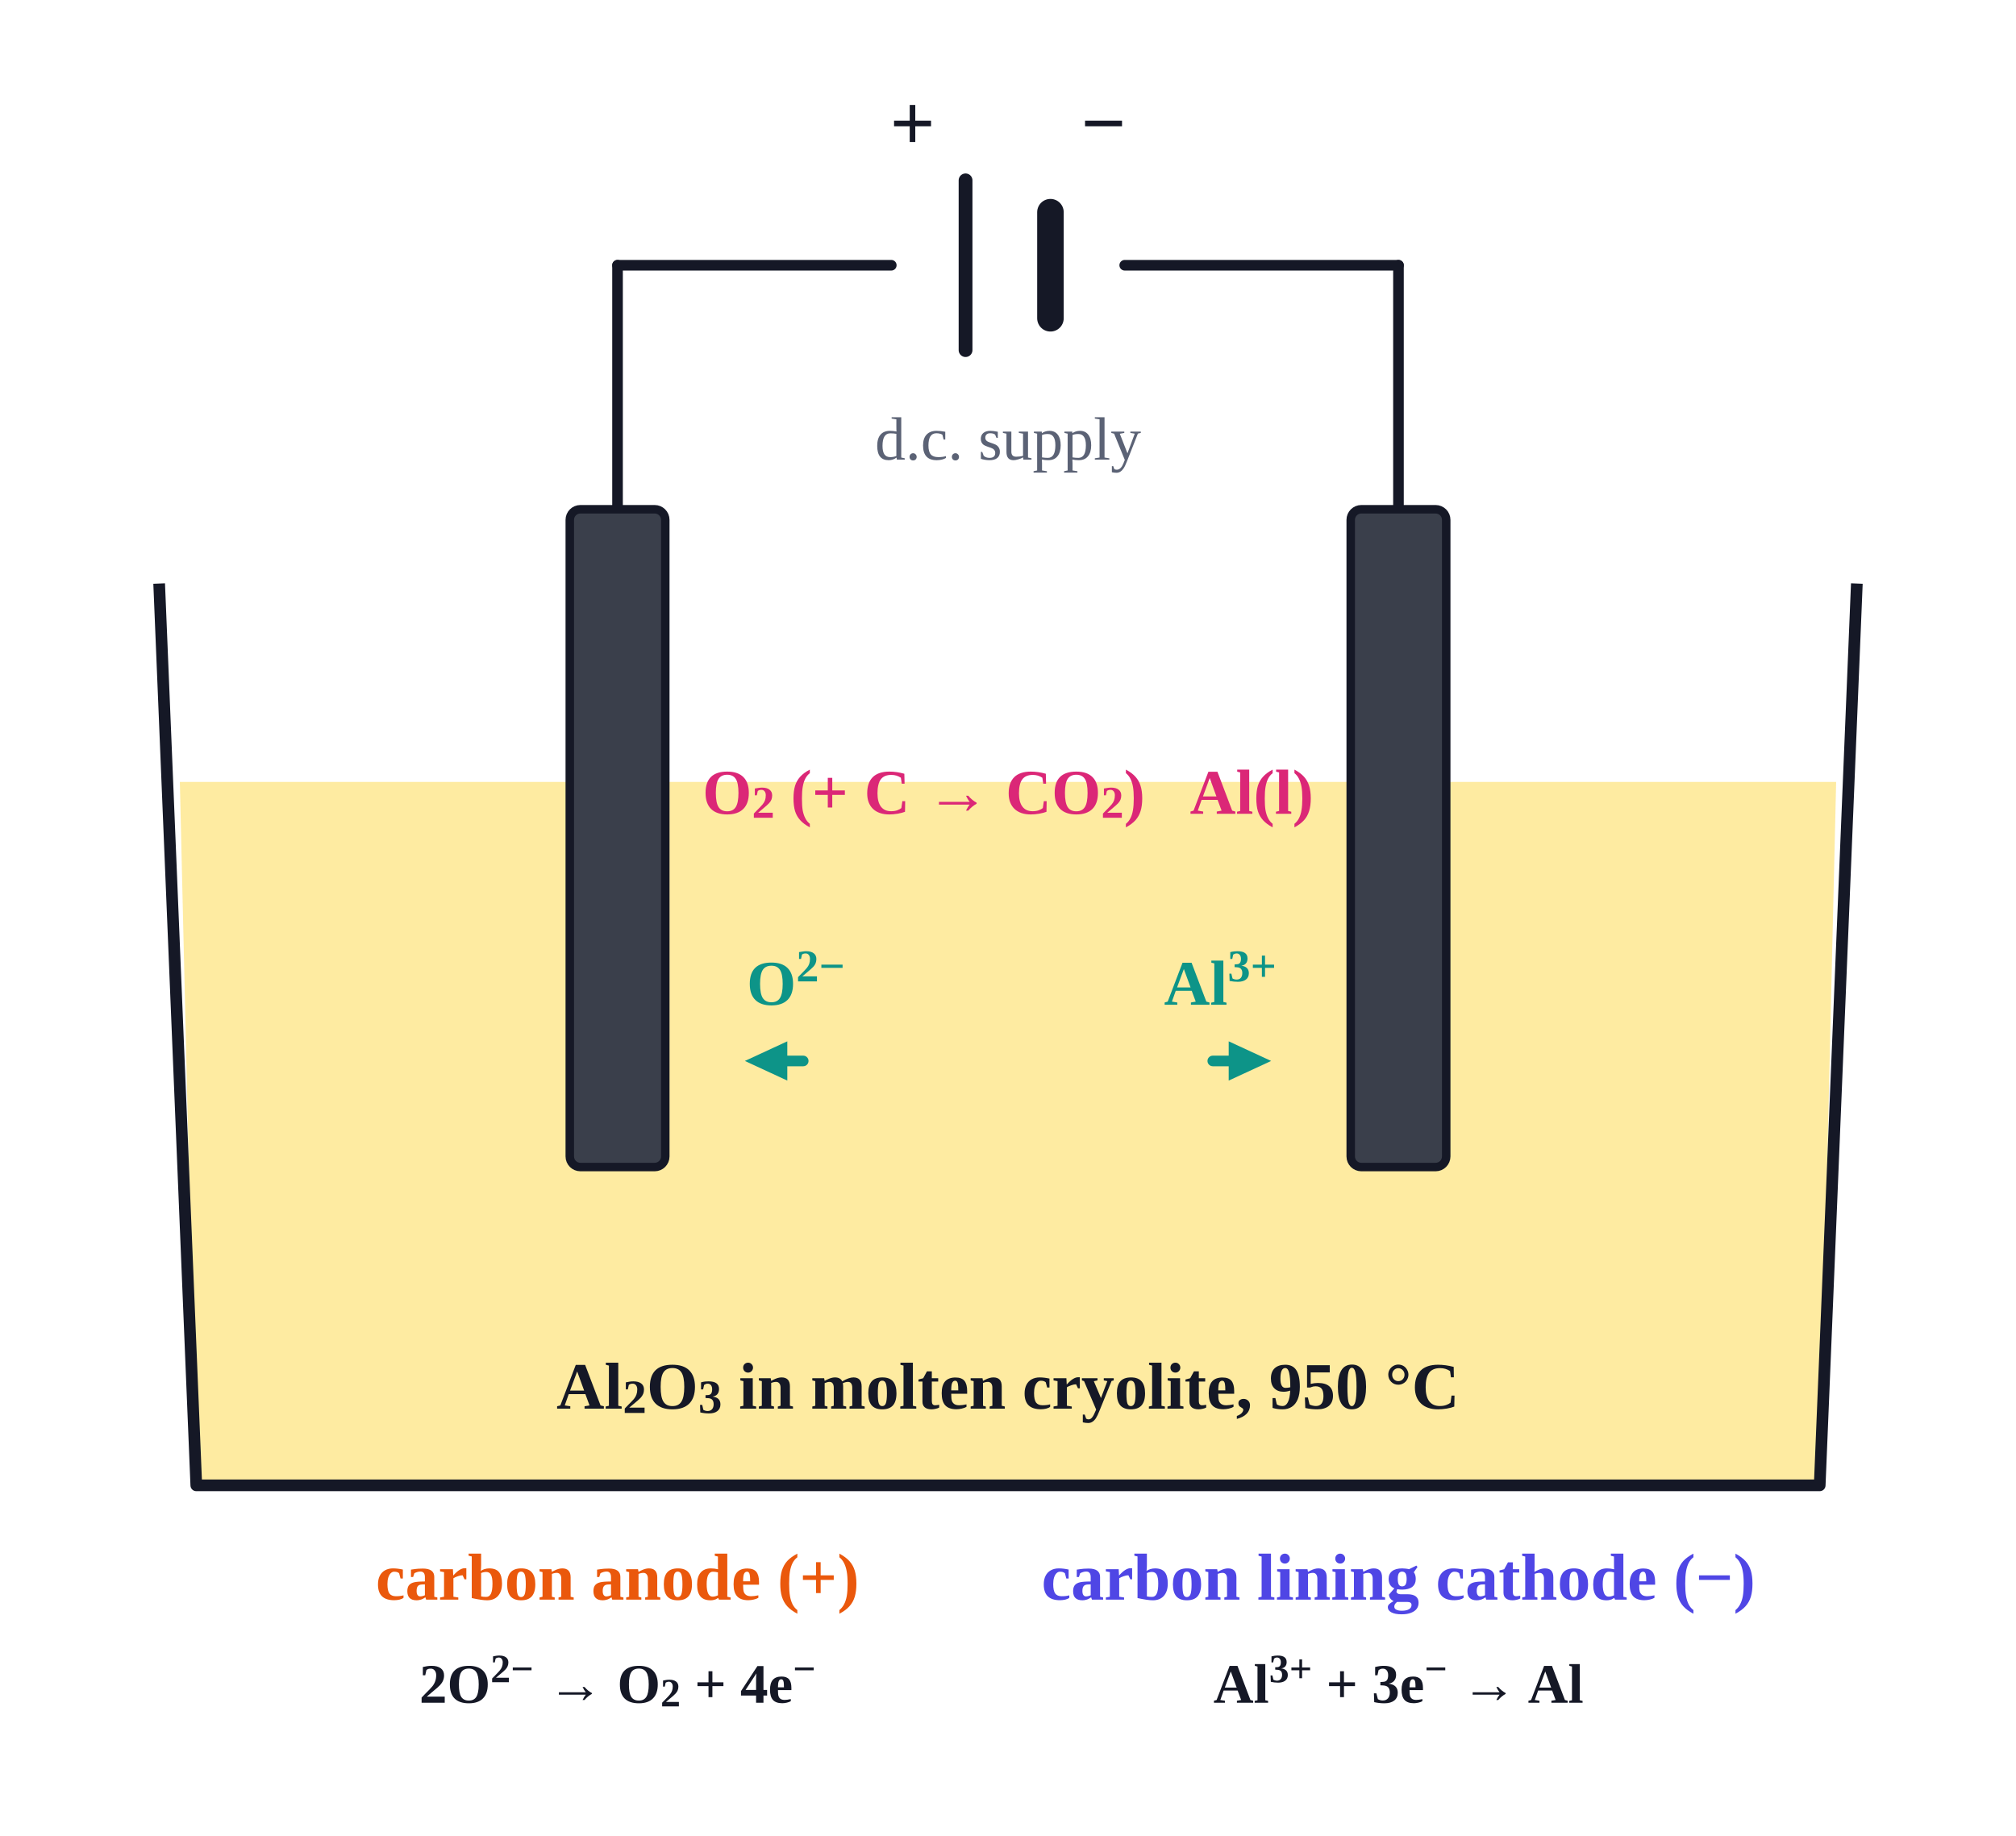
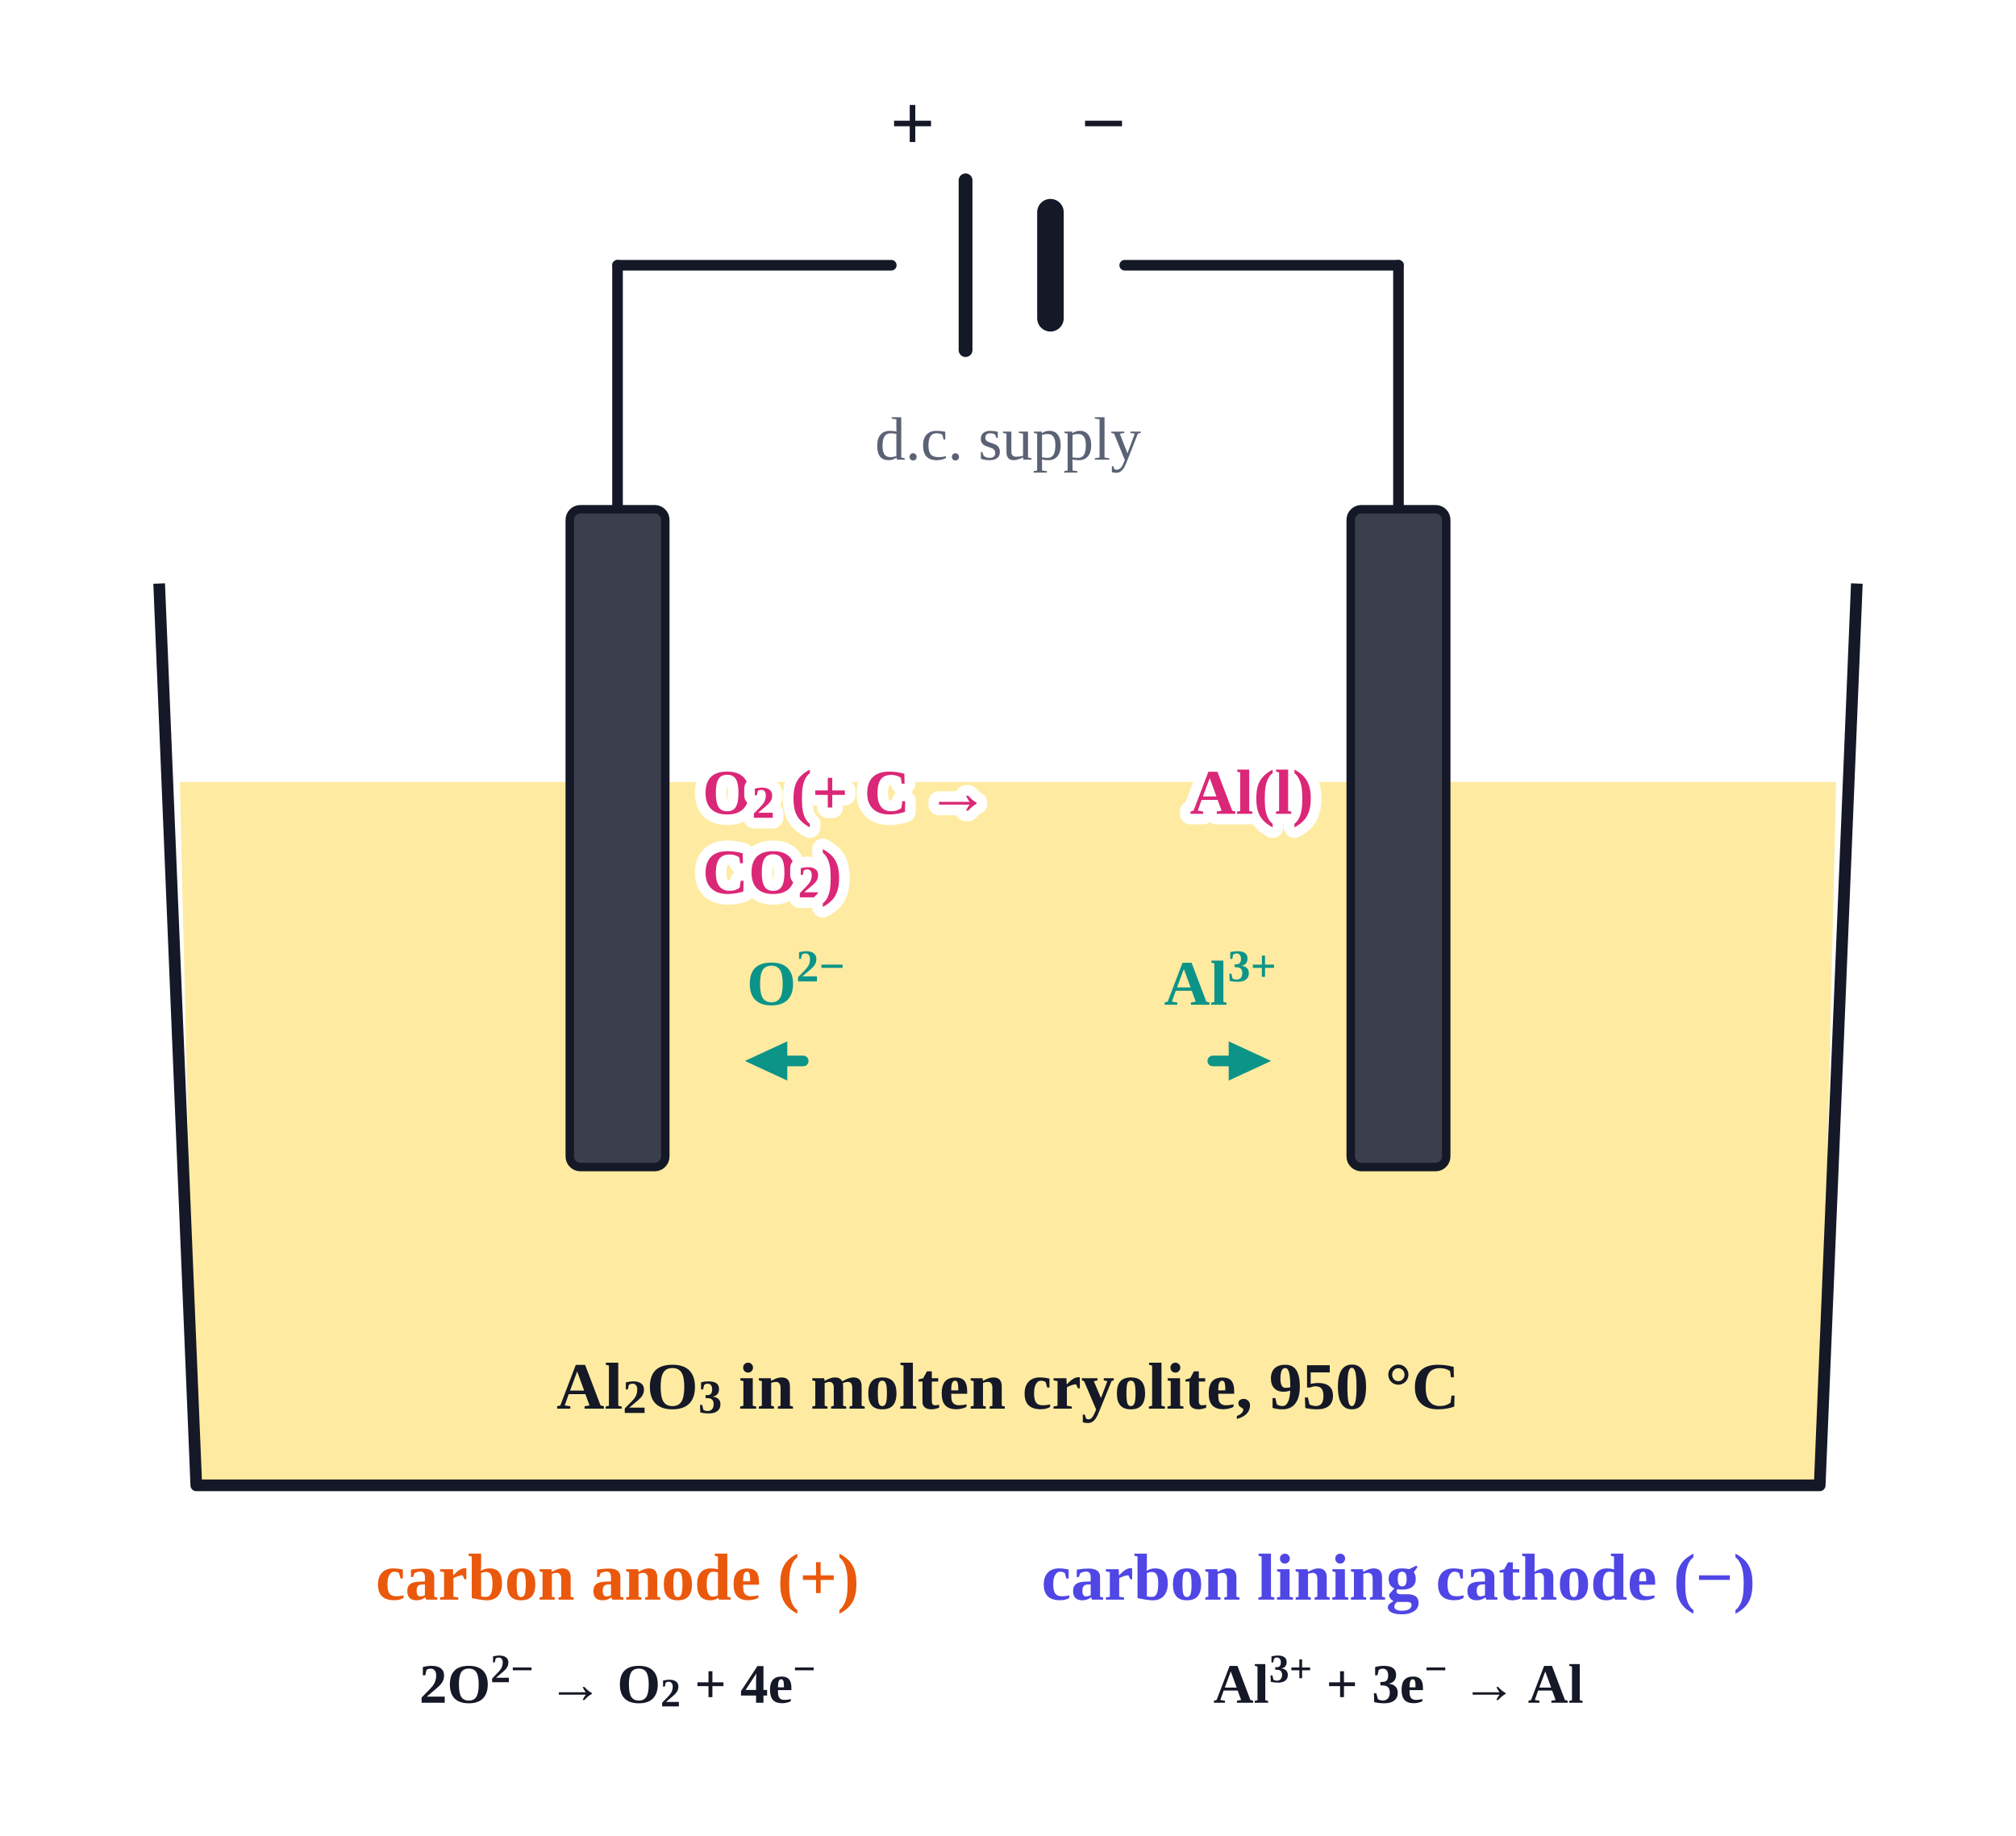
<svg xmlns="http://www.w3.org/2000/svg" viewBox="0 0 380.0 346.0" width="380.0" height="346.0" role="img" aria-label="An electrolysis cell of molten alumina in cryolite: carbon anodes at the top, a carbon cathode lining, aluminium collecting at the bottom." style="color:var(--vx-ink, #151826);font-family:inherit;max-width:100%;height:auto">
  <path d="M33.9 147.4 L37.0 280.0 L343.0 280.0 L346.1 147.4 Z" fill="#fde68a" fill-opacity=".8" />
  <path d="M30.0 110.0 L37.0 280.0 L343.0 280.0 L350.0 110.0" fill="none" stroke="var(--vx-ink, #151826)" stroke-width="2.2" stroke-linejoin="round" />
  <text x="190.0" y="262.0" font-size="12.5" font-weight="600" text-anchor="middle" dominant-baseline="middle" fill="var(--vx-ink, #151826)">Al<tspan baseline-shift="sub" font-size="9.0">2</tspan>O<tspan baseline-shift="sub" font-size="9.0">3</tspan> in molten cryolite, 950 °C</text>
  <path d="M116.4 100.0 L116.4 50.0" stroke="var(--vx-ink, #151826)" stroke-width="2" stroke-linecap="round" fill="none" />
  <path d="M116.4 50.0 L168.0 50.0" stroke="var(--vx-ink, #151826)" stroke-width="2" stroke-linecap="round" fill="none" />
  <path d="M212.0 50.0 L263.6 50.0" stroke="var(--vx-ink, #151826)" stroke-width="2" stroke-linecap="round" fill="none" />
  <path d="M263.6 50.0 L263.6 100.0" stroke="var(--vx-ink, #151826)" stroke-width="2" stroke-linecap="round" fill="none" />
  <path d="M182.0 34.0 L182.0 66.0" stroke="var(--vx-ink, #151826)" stroke-width="2.6" stroke-linecap="round" fill="none" />
  <path d="M198.0 40.0 L198.0 60.0" stroke="var(--vx-ink, #151826)" stroke-width="5" stroke-linecap="round" fill="none" />
  <text x="172.0" y="24.0" font-size="15" font-weight="800" text-anchor="middle" dominant-baseline="middle" fill="var(--vx-ink, #151826)">+</text>
  <text x="208.0" y="24.0" font-size="15" font-weight="800" text-anchor="middle" dominant-baseline="middle" fill="var(--vx-ink, #151826)">−</text>
  <text x="190.0" y="84.0" font-size="11.5" font-weight="500" text-anchor="middle" dominant-baseline="middle" fill="var(--vx-soft, #5b6275)">d.c. supply</text>
  <rect x="107.4" y="96.0" width="18.0" height="124.0" rx="2" fill="#3a3f4b" stroke="var(--vx-ink, #151826)" stroke-width="1.6" />
  <text x="116.4" y="298.0" font-size="12.5" font-weight="700" text-anchor="middle" dominant-baseline="middle" fill="var(--vx-a3, #ea580c)">carbon anode (+)</text>
  <text x="116.4" y="318.0" font-size="10.5" font-weight="600" text-anchor="middle" dominant-baseline="middle" fill="var(--vx-ink, #151826)">2O<tspan baseline-shift="super" font-size="7.6">2−</tspan> → O<tspan baseline-shift="sub" font-size="7.6">2</tspan> + 4e<tspan baseline-shift="super" font-size="7.6">−</tspan>
  </text>
-   <text x="132.4" y="150.0" font-size="12" font-weight="700" text-anchor="start" dominant-baseline="middle" fill="var(--vx-a2, #db2777)">O<tspan baseline-shift="sub" font-size="8.6">2</tspan> (+ C → CO<tspan baseline-shift="sub" font-size="8.6">2</tspan>)</text>
+   <text x="132.4" y="150.0" font-size="12" font-weight="700" text-anchor="start" dominant-baseline="middle" fill="var(--vx-a2, #db2777)" stroke="var(--vx-card, #fff)" stroke-width="4" stroke-linejoin="round" paint-order="stroke">O<tspan baseline-shift="sub" font-size="8.6">2</tspan> (+ C →</text>
+   <text x="132.4" y="165.0" font-size="12" font-weight="700" text-anchor="start" dominant-baseline="middle" fill="var(--vx-a2, #db2777)" stroke="var(--vx-card, #fff)" stroke-width="4" stroke-linejoin="round" paint-order="stroke">CO<tspan baseline-shift="sub" font-size="8.6">2</tspan>)</text>
  <path d="M151.4 200.0 L147.6 200.0" stroke="var(--vx-a4, #0d9488)" stroke-width="2" stroke-linecap="round" fill="none" />
  <path d="M140.4 200.0 L148.4 196.3 L148.4 203.7 Z" fill="var(--vx-a4, #0d9488)" />
  <text x="150.0" y="186.0" font-size="12" font-weight="700" text-anchor="middle" dominant-baseline="middle" fill="var(--vx-a4, #0d9488)">O<tspan baseline-shift="super" font-size="8.6">2−</tspan>
  </text>
  <rect x="254.6" y="96.0" width="18.0" height="124.0" rx="2" fill="#3a3f4b" stroke="var(--vx-ink, #151826)" stroke-width="1.6" />
  <text x="263.6" y="298.0" font-size="12.5" font-weight="700" text-anchor="middle" dominant-baseline="middle" fill="var(--vx-a1, #4f46e5)">carbon lining cathode (−)</text>
  <text x="263.6" y="318.0" font-size="10.5" font-weight="600" text-anchor="middle" dominant-baseline="middle" fill="var(--vx-ink, #151826)">Al<tspan baseline-shift="super" font-size="7.6">3+</tspan> + 3e<tspan baseline-shift="super" font-size="7.6">−</tspan> → Al</text>
-   <text x="247.6" y="150.0" font-size="12" font-weight="700" text-anchor="end" dominant-baseline="middle" fill="var(--vx-a2, #db2777)">Al(l)</text>
+   <text x="247.6" y="150.0" font-size="12" font-weight="700" text-anchor="end" dominant-baseline="middle" fill="var(--vx-a2, #db2777)" stroke="var(--vx-card, #fff)" stroke-width="4" stroke-linejoin="round" paint-order="stroke">Al(l)</text>
  <path d="M228.6 200.0 L232.4 200.0" stroke="var(--vx-a4, #0d9488)" stroke-width="2" stroke-linecap="round" fill="none" />
  <path d="M239.6 200.0 L231.6 203.7 L231.6 196.3 Z" fill="var(--vx-a4, #0d9488)" />
  <text x="230.0" y="186.0" font-size="12" font-weight="700" text-anchor="middle" dominant-baseline="middle" fill="var(--vx-a4, #0d9488)">Al<tspan baseline-shift="super" font-size="8.6">3+</tspan>
  </text>
</svg>
